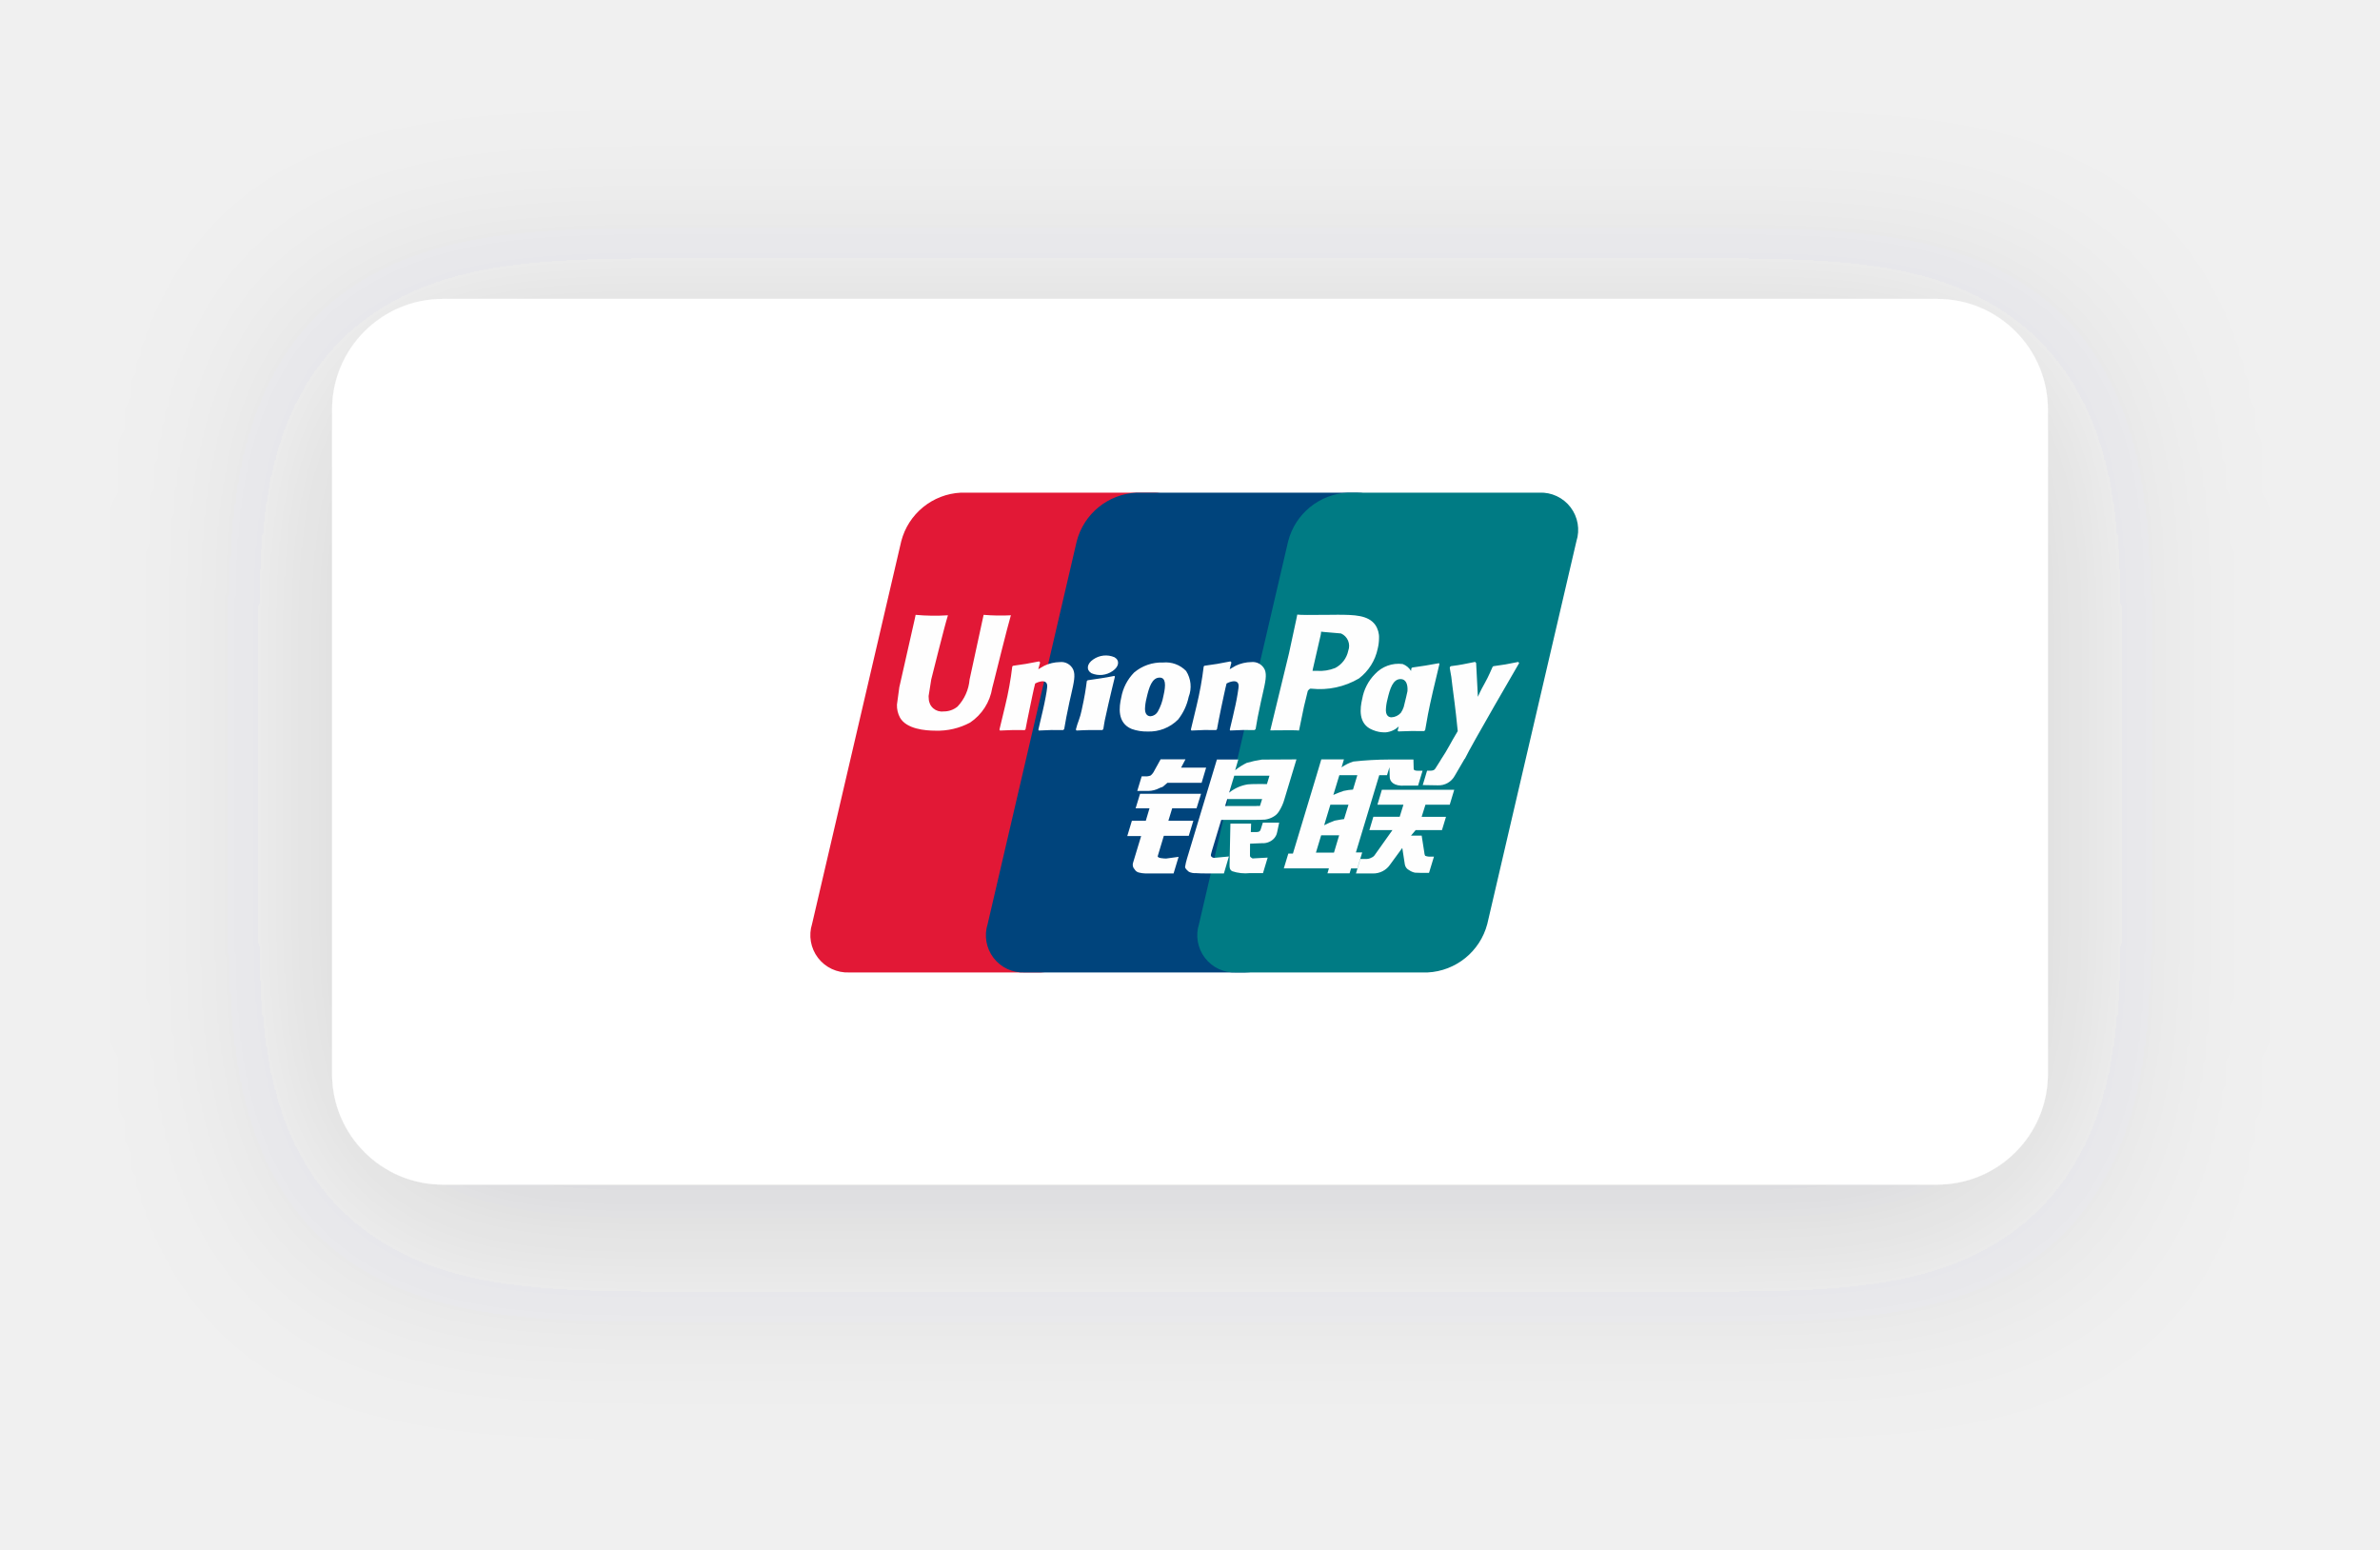
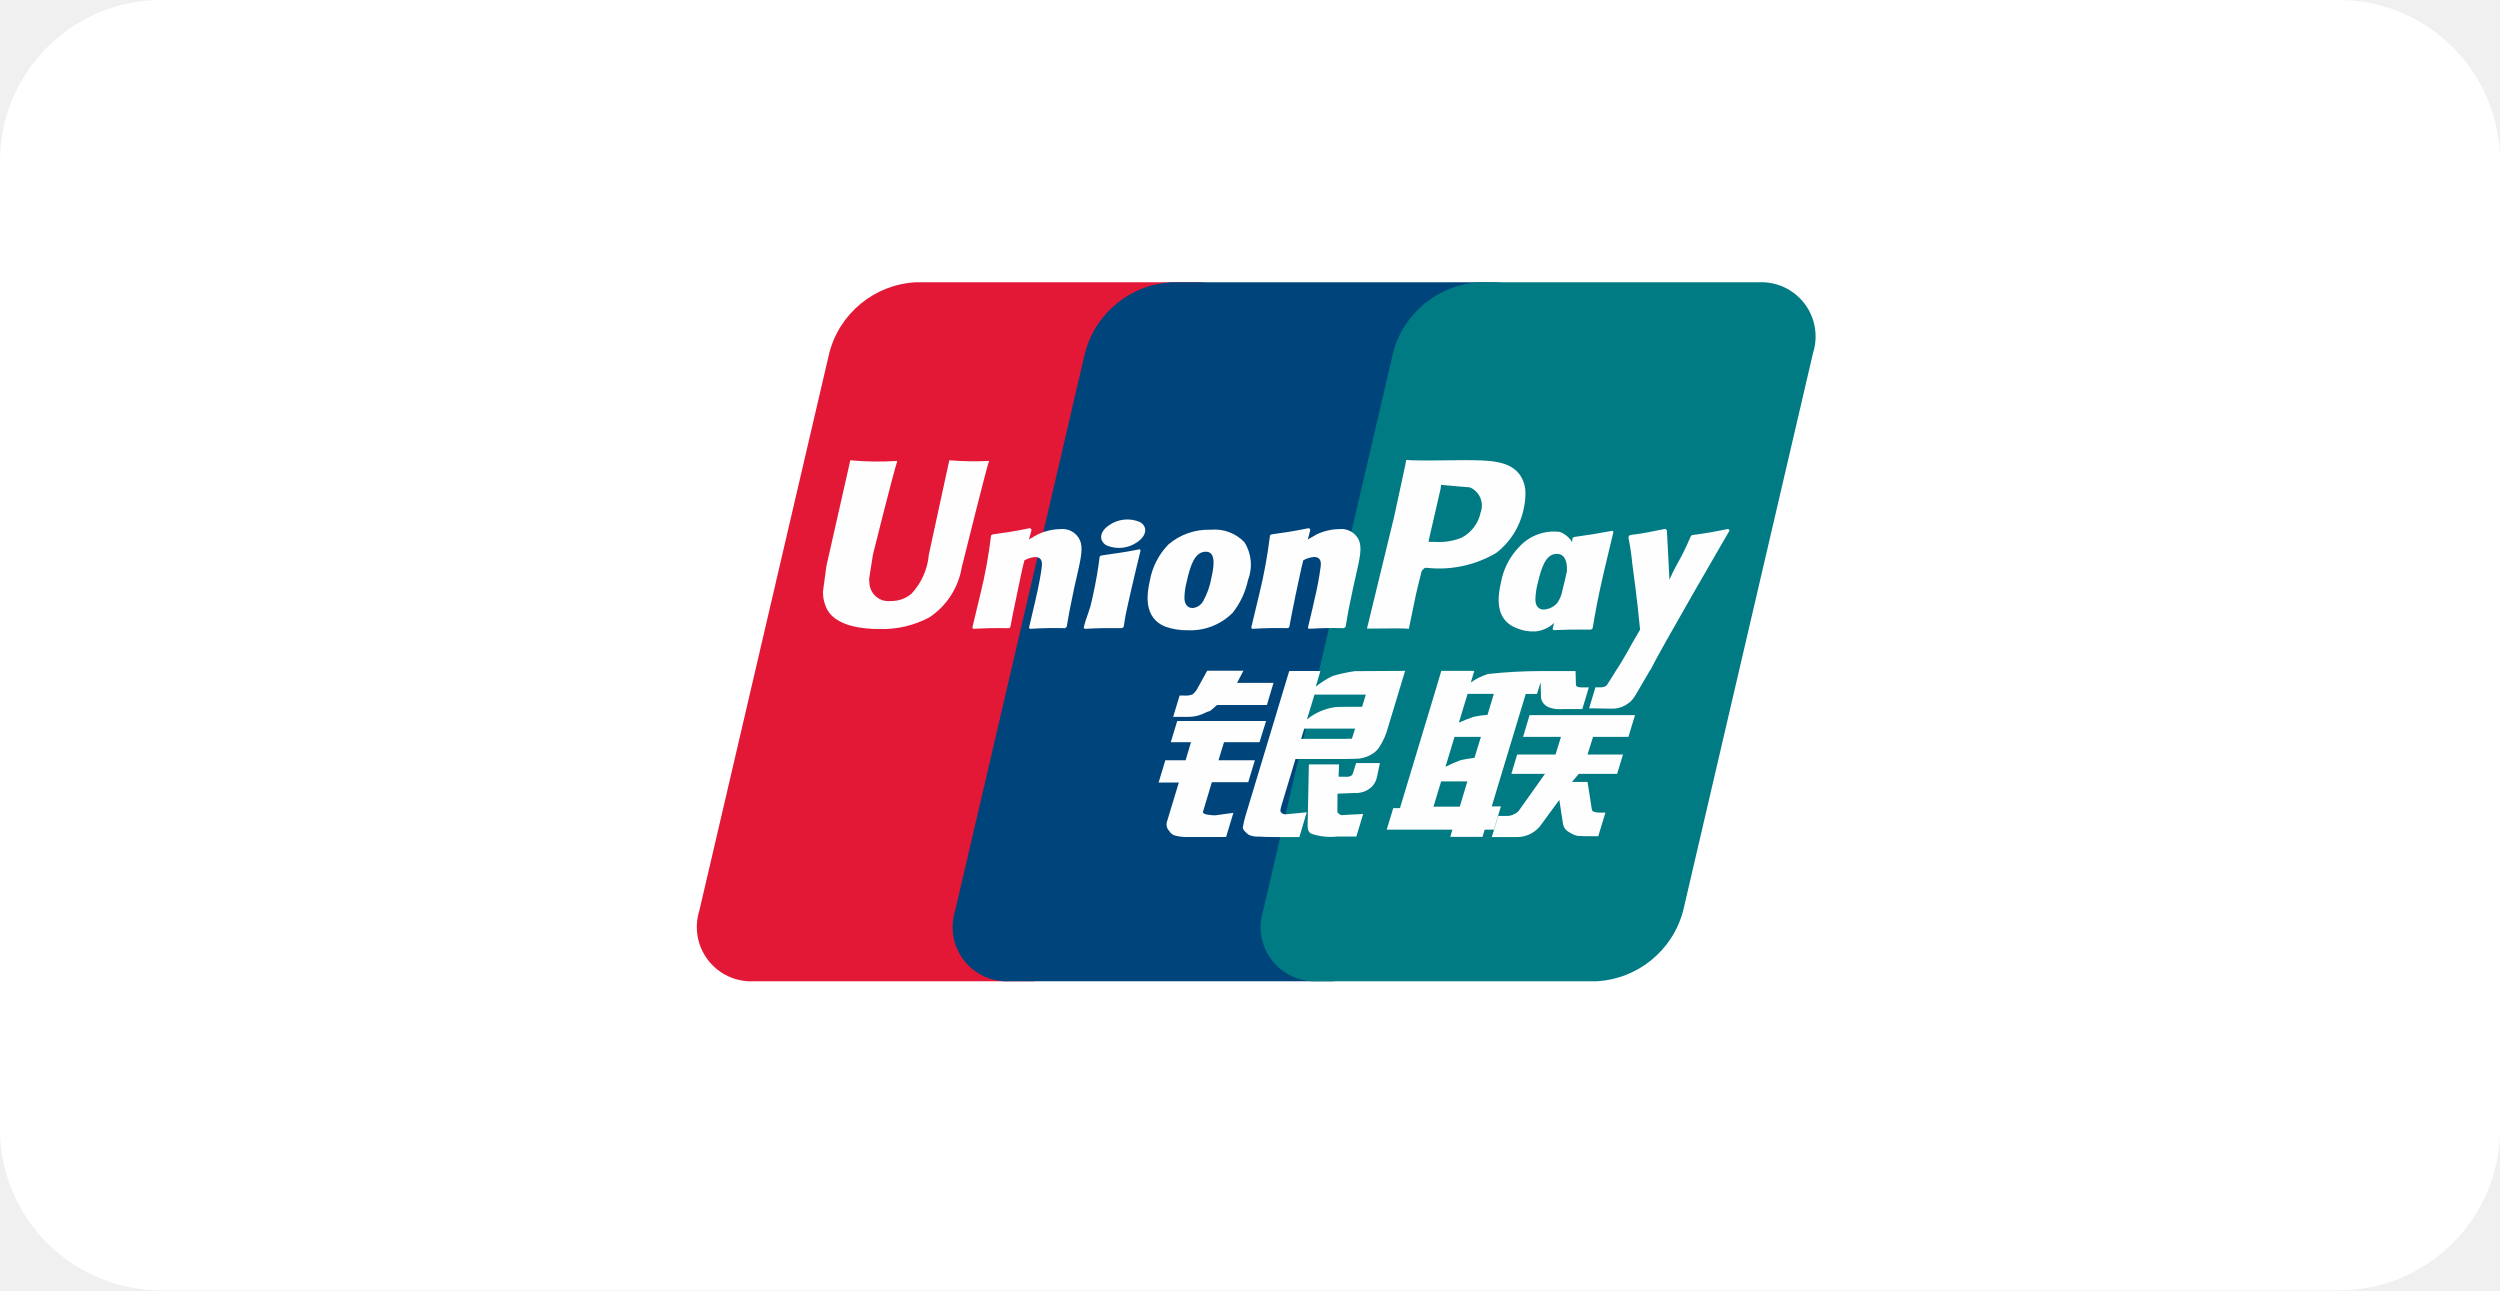
- <svg xmlns="http://www.w3.org/2000/svg" viewBox="0 0 215 140">
+ <svg xmlns="http://www.w3.org/2000/svg" viewBox="0 0 155 80">
  <defs>
    <style>
      .cls-1 {
        fill: #fff;
      }

      .cls-2 {
        fill: #e21836;
      }

      .cls-3 {
        fill: #00447c;
      }

      .cls-4 {
        fill: #007b84;
      }

      .cls-5 {
        fill: #fefefe;
      }
- 
-       .cls-6 {
-         filter: url(#Rectangle_15);
-       }
    </style>
-     <filter id="Rectangle_15" x="0" y="0" width="215" height="140" filterUnits="userSpaceOnUse">
-       <feOffset dy="3" input="SourceAlpha" />
-       <feGaussianBlur stdDeviation="10" result="blur" />
-       <feFlood flood-color="#47494d" flood-opacity="0.161" />
-       <feComposite operator="in" in2="blur" />
-       <feComposite in="SourceGraphic" />
-     </filter>
  </defs>
-   <g id="Group_127" data-name="Group 127" transform="translate(-1486 -4900)">
+   <g id="Group_409" data-name="Group 409" transform="translate(-1516 -4927)">
    <g id="Group_19" data-name="Group 19" transform="translate(592 -455)">
-       <g class="cls-6" transform="matrix(1, 0, 0, 1, 894, 5355)">
-         <rect id="Rectangle_15-2" data-name="Rectangle 15" class="cls-1" width="155" height="80" rx="10" transform="translate(30 27)" />
-       </g>
+       <rect id="Rectangle_15" data-name="Rectangle 15" class="cls-1" width="155" height="80" rx="10" transform="translate(924 5382)" />
    </g>
    <g id="UnionPay_logo" transform="translate(1559.242 4944.5)">
      <path id="Path_23" data-name="Path 23" class="cls-2" d="M13.569,0H30.862a3.37,3.37,0,0,1,3.352,4.39L26.163,38.957a5.877,5.877,0,0,1-5.4,4.383H3.471A3.368,3.368,0,0,1,.118,38.957L8.173,4.39A5.861,5.861,0,0,1,13.569,0" transform="translate(0 0)" />
      <path id="Path_24" data-name="Path 24" class="cls-3" d="M72.043,0H91.93c2.414,0,1.325,1.968.757,4.39l-8.05,34.567c-.565,2.414-.389,4.383-2.807,4.383H61.943A3.36,3.36,0,0,1,58.6,38.957L66.646,4.39A5.873,5.873,0,0,1,72.043,0" transform="translate(-42.62 0)" />
      <path id="Path_25" data-name="Path 25" class="cls-4" d="M142.48,0h17.293a3.366,3.366,0,0,1,3.351,4.39l-8.05,34.567a5.879,5.879,0,0,1-5.4,4.383H132.385a3.364,3.364,0,0,1-3.352-4.383L137.084,4.39A5.86,5.86,0,0,1,142.48,0" transform="translate(-93.959 0)" />
      <path id="Path_26" data-name="Path 26" class="cls-5" d="M39.01,40.692a18.583,18.583,0,0,1-2.471-.04c-.064.306-1.265,5.842-1.268,5.847a4.053,4.053,0,0,1-1.085,2.434,1.933,1.933,0,0,1-1.276.444,1.18,1.18,0,0,1-1.325-1.134l-.015-.255s.24-1.5.24-1.509,1.259-5.045,1.485-5.711a.486.486,0,0,0,.018-.076,18.51,18.51,0,0,1-2.916-.04c-.016.054-.077.367-.077.367l-1.286,5.686-.11.482-.214,1.577a2.321,2.321,0,0,0,.275,1.173c.586,1.024,2.257,1.177,3.2,1.177a6.216,6.216,0,0,0,3.133-.731,4.642,4.642,0,0,0,2-3.13l.145-.564s1.3-5.239,1.518-5.921A.238.238,0,0,1,39.01,40.692Zm4.414,4.227a3.427,3.427,0,0,0-1.4.328c-.186.1-.362.206-.548.316l.168-.606-.092-.1c-1.089.22-1.332.25-2.338.392l-.084.056a29.749,29.749,0,0,1-.653,3.6c-.165.7-.336,1.41-.507,2.109l.046.089c1.031-.054,1.343-.054,2.239-.04l.072-.079c.114-.583.129-.72.381-1.9.118-.56.365-1.79.487-2.228a1.67,1.67,0,0,1,.655-.206c.5,0,.441.438.422.612-.021.293-.2,1.25-.392,2.071l-.125.53c-.087.392-.183.772-.27,1.16l.038.078c1.016-.054,1.326-.054,2.193-.04l.1-.079c.157-.91.2-1.154.481-2.48l.14-.609c.272-1.192.408-1.8.2-2.289A1.183,1.183,0,0,0,43.425,44.919Zm4.931,1.248c-.54.1-.884.173-1.227.217s-.67.1-1.192.176L45.9,46.6l-.038.03c-.054.389-.092.725-.164,1.12s-.155.873-.308,1.539a6.048,6.048,0,0,1-.247.868,7.5,7.5,0,0,0-.271.856l.031.046.026.043c.488-.023.807-.04,1.135-.043s.667,0,1.192,0l.046-.038.049-.041c.076-.453.087-.575.134-.8.046-.237.125-.565.32-1.441.092-.411.194-.822.29-1.241s.2-.83.3-1.241l-.015-.05Zm.012-1.683a1.979,1.979,0,0,0-1.931.2c-.578.392-.644.948-.155,1.242a1.973,1.973,0,0,0,1.921-.206C48.779,45.322,48.851,44.771,48.367,44.484Zm2.967,6.706a3.687,3.687,0,0,0,2.776-1.085,4.917,4.917,0,0,0,.953-2.041,2.6,2.6,0,0,0-.231-2.341,2.555,2.555,0,0,0-2.083-.765,3.824,3.824,0,0,0-2.616.905,4.288,4.288,0,0,0-1.161,2.259c-.188.819-.4,2.292.952,2.841A3.969,3.969,0,0,0,51.335,51.19Zm-.078-3.008c.229-1.012.5-1.862,1.189-1.862.54,0,.58.632.339,1.648a4.541,4.541,0,0,1-.507,1.421.837.837,0,0,1-.65.423c-.073,0-.5,0-.51-.64A4.36,4.36,0,0,1,51.257,48.182Zm6.288,2.878.078-.079c.11-.583.128-.72.372-1.9.122-.56.374-1.79.492-2.228a1.647,1.647,0,0,1,.659-.206c.5,0,.438.438.418.612a19.908,19.908,0,0,1-.392,2.071l-.118.53c-.091.392-.189.772-.277,1.161l.038.078c1.019-.054,1.317-.054,2.19-.04l.105-.079c.153-.911.194-1.155.481-2.48l.137-.609c.273-1.192.411-1.8.209-2.288a1.2,1.2,0,0,0-1.222-.685,3.41,3.41,0,0,0-1.4.328c-.183.1-.365.206-.545.316l.156-.606-.084-.1c-1.088.221-1.337.25-2.341.392l-.077.056a30.853,30.853,0,0,1-.654,3.6c-.165.7-.336,1.41-.507,2.109l.046.089C56.343,51.045,56.651,51.045,57.545,51.06Zm7.488.039c.064-.313.445-2.167.448-2.167s.324-1.36.344-1.41a.805.805,0,0,1,.2-.2h.15a6.968,6.968,0,0,0,4.268-.922,4.549,4.549,0,0,0,1.7-2.7,4.081,4.081,0,0,0,.117-.94,1.976,1.976,0,0,0-.339-1.2c-.639-.894-1.912-.91-3.38-.917l-.724.007c-1.88.023-2.634.016-2.944-.021-.026.137-.075.381-.075.381s-.674,3.122-.674,3.127l-1.688,6.95C64.077,51.068,64.75,51.068,65.033,51.1Zm1.248-5.545s.716-3.115.713-3.1l.023-.16.01-.122.286.03,1.512.13a1.231,1.231,0,0,1,.655,1.565A2.277,2.277,0,0,1,68.3,45.452a3.731,3.731,0,0,1-1.659.258h-.389ZM70.74,48.24c-.189.807-.407,2.28.942,2.806a2.632,2.632,0,0,0,1.207.217,1.992,1.992,0,0,0,1.152-.528l-.1.368.061.079c.97-.041,1.271-.041,2.322-.033l.1-.072c.153-.9.3-1.778.7-3.5.194-.827.388-1.645.588-2.468l-.031-.091c-1.085.2-1.375.244-2.419.392l-.079.064c-.011.084-.022.164-.032.245a1.491,1.491,0,0,0-.76-.626A2.906,2.906,0,0,0,71.894,46,4.23,4.23,0,0,0,70.74,48.24Zm2.279.049c.232-.994.5-1.836,1.19-1.836.437,0,.667.4.62,1.091-.037.172-.077.352-.125.557-.069.3-.144.588-.217.882a2.138,2.138,0,0,1-.255.516,1.2,1.2,0,0,1-.845.408c-.069,0-.5,0-.51-.629A4.321,4.321,0,0,1,73.019,48.289Zm11.9-3.283-.084-.1c-1.074.217-1.268.252-2.254.385l-.072.073c0,.012-.006.03-.011.046l0-.016c-.734,1.694-.713,1.329-1.31,2.662,0-.061,0-.1-.007-.163l-.15-2.891-.094-.1c-1.125.217-1.151.252-2.19.385l-.081.073a.784.784,0,0,0-.018.114l.007.015a14.591,14.591,0,0,1,.229,1.563c.061.514.142,1.031.2,1.538.1.849.16,1.267.285,2.564-.7,1.157-.867,1.6-1.543,2.611l0,.01-.475.752a.36.36,0,0,1-.173.157.718.718,0,0,1-.311.044H76.6l-.392,1.3,1.343.023a1.656,1.656,0,0,0,1.551-.868l.845-1.447h-.013l.089-.1C80.6,52.42,84.918,45.006,84.918,45.006ZM70.74,62.112h-.57l2.109-6.976h.7l.222-.719.021.8c-.026.494.362.932,1.383.859h1.181l.406-1.343h-.444c-.255,0-.374-.064-.359-.2l-.021-.813H73.182v0a30.648,30.648,0,0,0-3.245.182,3.821,3.821,0,0,0-1.062.525l.214-.72H67.044l-.426,1.428L64.48,62.218h-.415l-.407,1.334h4.073L67.6,64H69.6l.133-.445H70.3Zm-1.671-5.559a9.14,9.14,0,0,0-.937.365l.542-1.783H70.3l-.392,1.3A5.281,5.281,0,0,0,69.069,56.553ZM69.1,59.1s-.51.064-.846.14a8.28,8.28,0,0,0-.951.416l.56-1.855H69.5Zm-.91,3.028H66.56l.473-1.566h1.625ZM72.115,57.8h2.349l-.338,1.093H71.746l-.357,1.2h2.083l-1.577,2.221a.65.65,0,0,1-.32.267.936.936,0,0,1-.423.122h-.578l-.4,1.309h1.512a1.837,1.837,0,0,0,1.592-.827l1.082-1.48.232,1.5a.707.707,0,0,0,.389.51,1.4,1.4,0,0,0,.529.226c.237.01.408.018.522.018h.743l.446-1.465H76.93a1.225,1.225,0,0,1-.507-.081.8.8,0,0,1-.076-.313l-.236-1.506h-.965l.423-.5h2.376l.365-1.2h-2.2l.343-1.093h2.193l.407-1.348H72.515ZM52.271,62.433l.548-1.824h2.254l.412-1.357H53.229l.344-1.123h2.2l.408-1.314H50.671l-.4,1.314h1.253l-.334,1.123H49.933l-.416,1.38h1.253l-.731,2.414a.576.576,0,0,0,.138.59.6.6,0,0,0,.4.295,2.429,2.429,0,0,0,.578.079H53.7l.453-1.5-1.126.155C52.808,62.66,52.205,62.634,52.271,62.433ZM52.53,53.7l-.571,1.032a1.2,1.2,0,0,1-.331.43,1.1,1.1,0,0,1-.51.077h-.3l-.4,1.321h.99a2.244,2.244,0,0,0,1.016-.262c.188-.1.237-.043.382-.183l.334-.29h3.091l.41-1.375H54.381l.395-.751Zm4.563,8.76c-.053-.076-.015-.209.066-.488l.845-2.8h3c.438-.006.754-.011.96-.026a1.964,1.964,0,0,0,.723-.244,1.352,1.352,0,0,0,.525-.484,4.126,4.126,0,0,0,.519-1.176L64.8,53.708l-3.118.018a9.883,9.883,0,0,0-1.383.3,5.654,5.654,0,0,0-1.036.662l.282-.97H57.614l-2.7,8.944a5.517,5.517,0,0,0-.175.751c-.005.163.206.325.342.446a1.229,1.229,0,0,0,.629.122c.241.018.583.03,1.055.03h1.48l.454-1.534-1.325.125A.348.348,0,0,1,57.092,62.459Zm1.455-5.172H61.7l-.2.629a2.274,2.274,0,0,0-.417.007H58.353Zm.632-2.109h3.183l-.229.757s-1.5-.015-1.74.03a3.55,3.55,0,0,0-1.675.748Zm2.394,4.844a.337.337,0,0,1-.125.194.624.624,0,0,1-.322.056h-.45l.027-.766H58.833l-.076,3.744c0,.27.023.427.221.552a3.754,3.754,0,0,0,1.627.176h1.172l.423-1.4-1.02.056-.339.02a.388.388,0,0,1-.14-.087c-.043-.043-.115-.016-.1-.287l.008-.96,1.07-.044a1.387,1.387,0,0,0,1.036-.367,1.147,1.147,0,0,0,.343-.636l.18-.85H61.762Z" transform="translate(-20.925 -29.614)" />
    </g>
  </g>
</svg>
